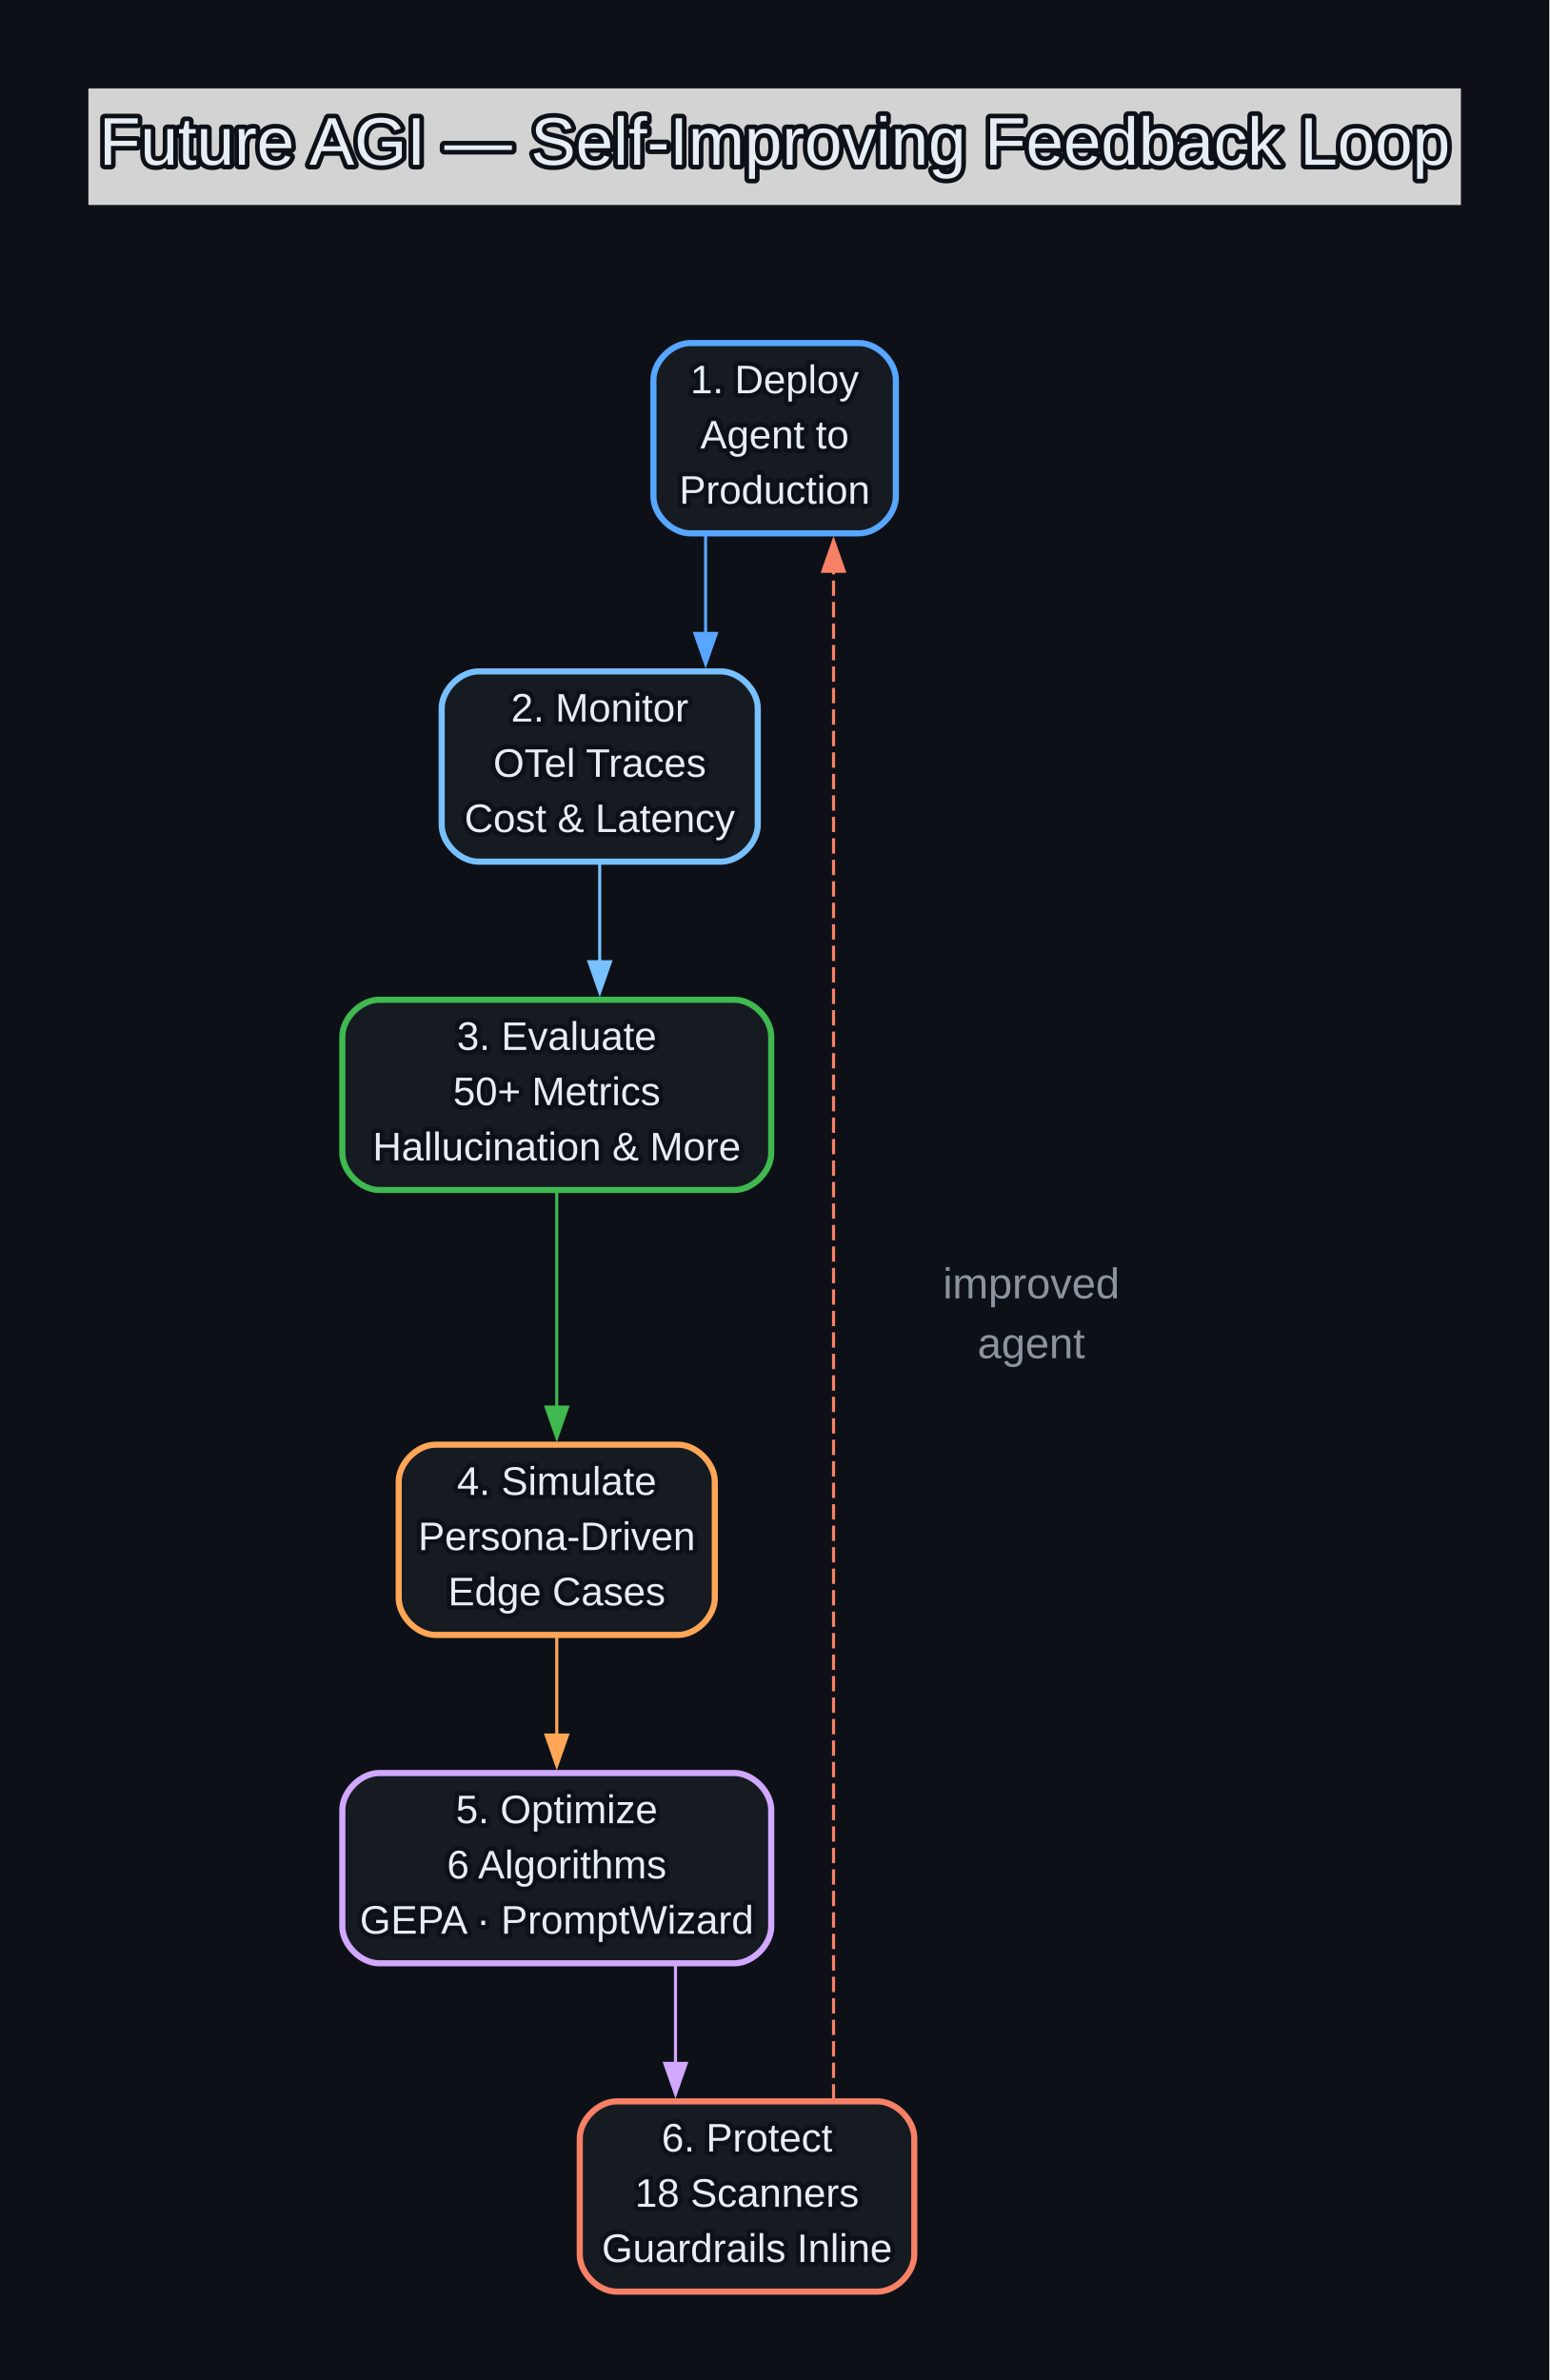
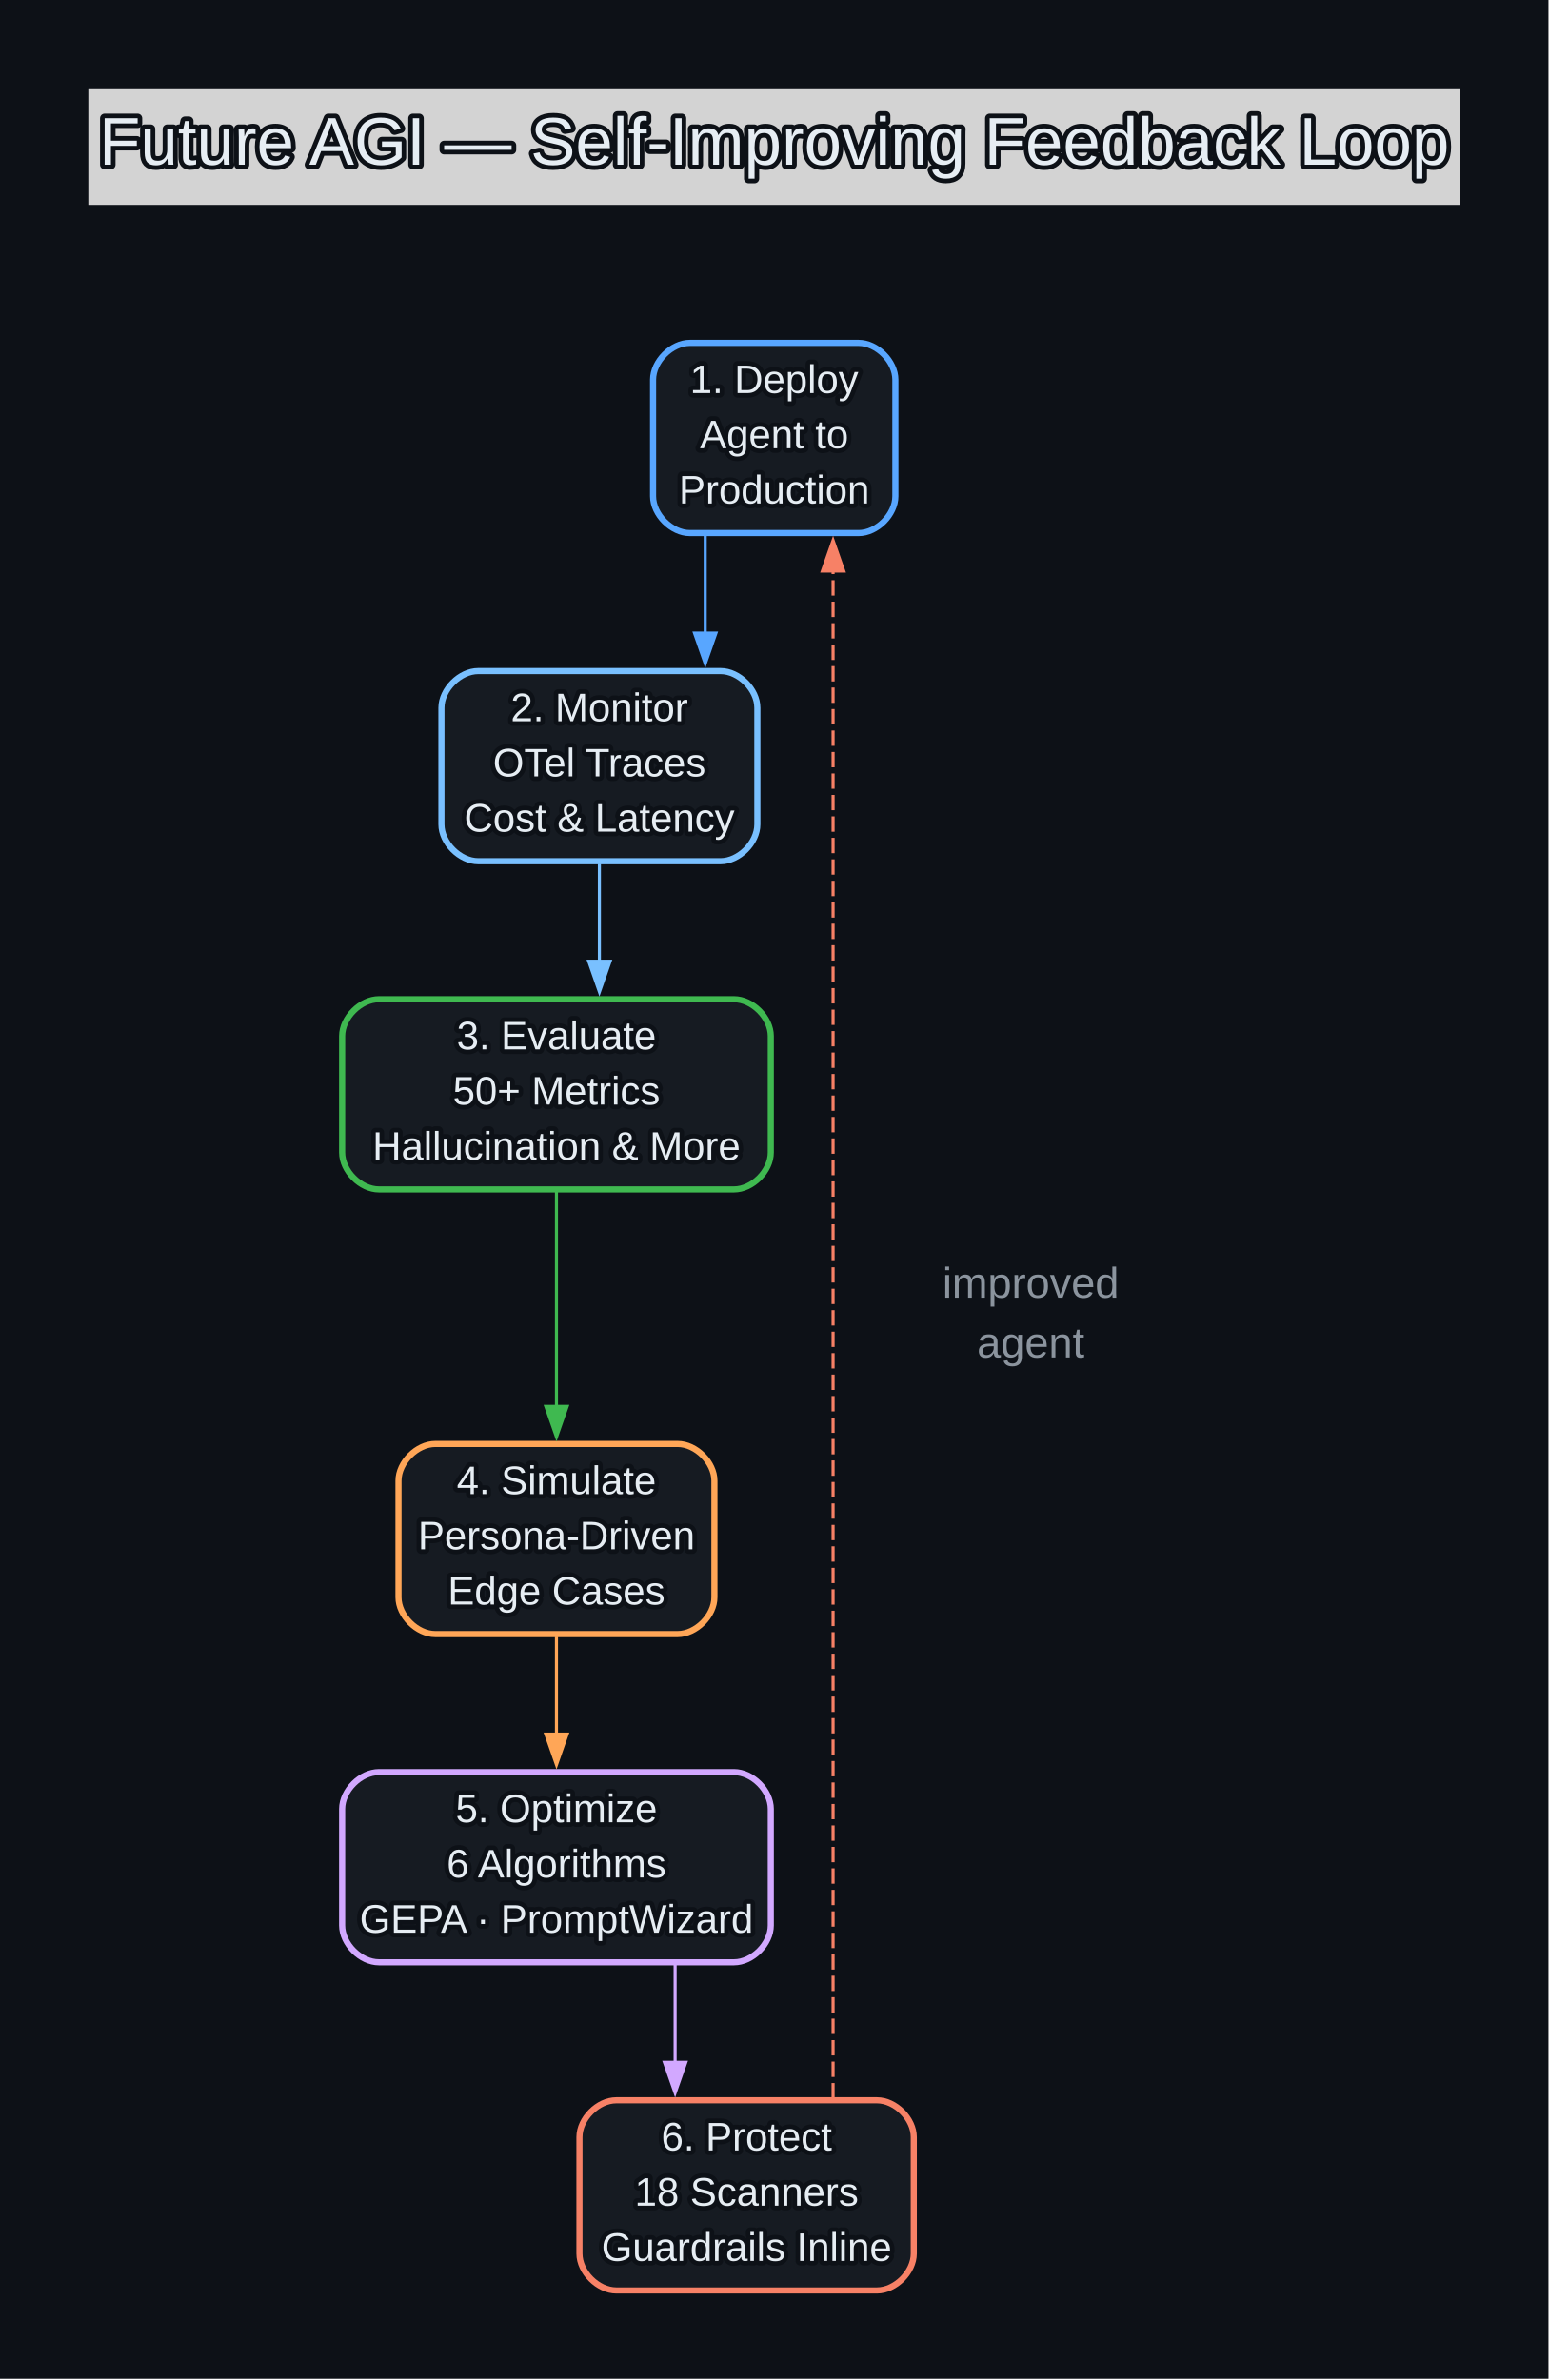
- <svg>
+ <svg xmlns="http://www.w3.org/2000/svg" width="505pt" height="776pt" viewBox="0.00 0.00 505.00 776.00">
  <style>
    text { paint-order: stroke fill; stroke: #0d1117; stroke-width: 3px; stroke-linejoin: round; }
-     </style> width="505pt" height="776pt"
-  viewBox="0.00 0.00 505.00 776.00" xmlns="http://www.w3.org/2000/svg" xmlns:xlink="http://www.w3.org/1999/xlink"&gt;
- <g id="graph0" class="graph" transform="scale(1 1) rotate(0) translate(28.8 746.8)">
+ </style>
+   <g id="graph0" class="graph" transform="scale(1 1) rotate(0) translate(28.8 746.8)">
    <polygon fill="#0d1117" stroke="none" points="-28.8,28.8 -28.8,-746.8 476.05,-746.8 476.05,28.8 -28.8,28.8" />
    <g id="node1" class="node">
      <polygon fill="lightgrey" stroke="none" points="447.25,-718 0,-718 0,-680 447.25,-680 447.25,-718" />
      <text xml:space="preserve" text-anchor="middle" x="223.62" y="-693.1" font-family="Segoe UI Bold, Arial, sans-serif" font-size="22.00" fill="#e6edf3">Future AGI — Self-Improving Feedback Loop</text>
    </g>
    <g id="node2" class="node">
      <path fill="#161b22" stroke="#58a6ff" stroke-width="2" d="M251.12,-635C251.12,-635 196.12,-635 196.12,-635 190.12,-635 184.12,-629 184.12,-623 184.12,-623 184.12,-585 184.12,-585 184.12,-579 190.12,-573 196.12,-573 196.12,-573 251.12,-573 251.12,-573 257.12,-573 263.12,-579 263.12,-585 263.12,-585 263.12,-623 263.12,-623 263.12,-629 257.12,-635 251.12,-635" />
      <text xml:space="preserve" text-anchor="middle" x="223.62" y="-618.65" font-family="Segoe UI, Arial, sans-serif" font-size="13.00" fill="#e6edf3">1. Deploy</text>
      <text xml:space="preserve" text-anchor="middle" x="223.62" y="-600.65" font-family="Segoe UI, Arial, sans-serif" font-size="13.00" fill="#e6edf3">Agent to</text>
      <text xml:space="preserve" text-anchor="middle" x="223.62" y="-582.65" font-family="Segoe UI, Arial, sans-serif" font-size="13.00" fill="#e6edf3">Production</text>
    </g>
    <g id="node3" class="node">
      <path fill="#161b22" stroke="#79c0ff" stroke-width="2" d="M206.12,-528C206.12,-528 127.12,-528 127.12,-528 121.12,-528 115.12,-522 115.12,-516 115.12,-516 115.12,-478 115.12,-478 115.12,-472 121.12,-466 127.12,-466 127.12,-466 206.12,-466 206.12,-466 212.12,-466 218.12,-472 218.12,-478 218.12,-478 218.12,-516 218.12,-516 218.12,-522 212.12,-528 206.12,-528" />
      <text xml:space="preserve" text-anchor="middle" x="166.62" y="-511.65" font-family="Segoe UI, Arial, sans-serif" font-size="13.00" fill="#e6edf3">2. Monitor</text>
      <text xml:space="preserve" text-anchor="middle" x="166.62" y="-493.65" font-family="Segoe UI, Arial, sans-serif" font-size="13.00" fill="#e6edf3">OTel Traces</text>
      <text xml:space="preserve" text-anchor="middle" x="166.62" y="-475.65" font-family="Segoe UI, Arial, sans-serif" font-size="13.00" fill="#e6edf3">Cost &amp; Latency</text>
    </g>
    <g id="edge1" class="edge">
      <path fill="none" stroke="#58a6ff" d="M201.12,-572.19C201.12,-572.19 201.12,-540.39 201.12,-540.39" />
      <polygon fill="#58a6ff" stroke="#58a6ff" points="204.63,-540.39 201.13,-530.39 197.63,-540.39 204.63,-540.39" />
    </g>
    <g id="node4" class="node">
      <path fill="#161b22" stroke="#3fb950" stroke-width="2" d="M210.5,-421C210.5,-421 94.75,-421 94.75,-421 88.75,-421 82.75,-415 82.75,-409 82.75,-409 82.75,-371 82.75,-371 82.75,-365 88.75,-359 94.75,-359 94.75,-359 210.5,-359 210.5,-359 216.5,-359 222.5,-365 222.5,-371 222.5,-371 222.5,-409 222.5,-409 222.5,-415 216.5,-421 210.5,-421" />
      <text xml:space="preserve" text-anchor="middle" x="152.62" y="-404.65" font-family="Segoe UI, Arial, sans-serif" font-size="13.00" fill="#e6edf3">3. Evaluate</text>
      <text xml:space="preserve" text-anchor="middle" x="152.62" y="-386.65" font-family="Segoe UI, Arial, sans-serif" font-size="13.00" fill="#e6edf3">50+ Metrics</text>
      <text xml:space="preserve" text-anchor="middle" x="152.62" y="-368.65" font-family="Segoe UI, Arial, sans-serif" font-size="13.00" fill="#e6edf3">Hallucination &amp; More</text>
    </g>
    <g id="edge2" class="edge">
      <path fill="none" stroke="#79c0ff" d="M166.62,-465.19C166.62,-465.19 166.62,-433.39 166.62,-433.39" />
      <polygon fill="#79c0ff" stroke="#79c0ff" points="170.13,-433.39 166.63,-423.39 163.13,-433.39 170.13,-433.39" />
    </g>
    <g id="node5" class="node">
      <path fill="#161b22" stroke="#ffa657" stroke-width="2" d="M192.12,-276C192.12,-276 113.12,-276 113.12,-276 107.12,-276 101.12,-270 101.12,-264 101.12,-264 101.12,-226 101.12,-226 101.12,-220 107.12,-214 113.12,-214 113.12,-214 192.12,-214 192.12,-214 198.12,-214 204.12,-220 204.12,-226 204.12,-226 204.12,-264 204.12,-264 204.12,-270 198.12,-276 192.12,-276" />
      <text xml:space="preserve" text-anchor="middle" x="152.62" y="-259.65" font-family="Segoe UI, Arial, sans-serif" font-size="13.00" fill="#e6edf3">4. Simulate</text>
      <text xml:space="preserve" text-anchor="middle" x="152.62" y="-241.65" font-family="Segoe UI, Arial, sans-serif" font-size="13.00" fill="#e6edf3">Persona-Driven</text>
      <text xml:space="preserve" text-anchor="middle" x="152.62" y="-223.65" font-family="Segoe UI, Arial, sans-serif" font-size="13.00" fill="#e6edf3">Edge Cases</text>
    </g>
    <g id="edge3" class="edge">
      <path fill="none" stroke="#3fb950" d="M152.62,-358.18C152.62,-358.18 152.62,-288.26 152.62,-288.26" />
      <polygon fill="#3fb950" stroke="#3fb950" points="156.13,-288.26 152.63,-278.26 149.13,-288.26 156.13,-288.26" />
    </g>
    <g id="node6" class="node">
      <path fill="#161b22" stroke="#d2a8ff" stroke-width="2" d="M210.5,-169C210.5,-169 94.75,-169 94.75,-169 88.75,-169 82.75,-163 82.75,-157 82.75,-157 82.75,-119 82.75,-119 82.75,-113 88.75,-107 94.75,-107 94.75,-107 210.5,-107 210.5,-107 216.5,-107 222.5,-113 222.5,-119 222.5,-119 222.5,-157 222.5,-157 222.5,-163 216.5,-169 210.5,-169" />
      <text xml:space="preserve" text-anchor="middle" x="152.62" y="-152.65" font-family="Segoe UI, Arial, sans-serif" font-size="13.00" fill="#e6edf3">5. Optimize</text>
      <text xml:space="preserve" text-anchor="middle" x="152.62" y="-134.65" font-family="Segoe UI, Arial, sans-serif" font-size="13.00" fill="#e6edf3">6 Algorithms</text>
      <text xml:space="preserve" text-anchor="middle" x="152.62" y="-116.65" font-family="Segoe UI, Arial, sans-serif" font-size="13.00" fill="#e6edf3">GEPA · PromptWizard</text>
    </g>
    <g id="edge4" class="edge">
      <path fill="none" stroke="#ffa657" d="M152.62,-213.19C152.62,-213.19 152.62,-181.39 152.62,-181.39" />
      <polygon fill="#ffa657" stroke="#ffa657" points="156.13,-181.39 152.63,-171.39 149.13,-181.39 156.13,-181.39" />
    </g>
    <g id="node7" class="node">
      <path fill="#161b22" stroke="#f78166" stroke-width="2" d="M257.12,-62C257.12,-62 172.12,-62 172.12,-62 166.12,-62 160.12,-56 160.12,-50 160.12,-50 160.12,-12 160.12,-12 160.12,-6 166.12,0 172.12,0 172.12,0 257.12,0 257.12,0 263.12,0 269.12,-6 269.12,-12 269.12,-12 269.12,-50 269.12,-50 269.12,-56 263.12,-62 257.12,-62" />
      <text xml:space="preserve" text-anchor="middle" x="214.62" y="-45.65" font-family="Segoe UI, Arial, sans-serif" font-size="13.00" fill="#e6edf3">6. Protect</text>
      <text xml:space="preserve" text-anchor="middle" x="214.62" y="-27.65" font-family="Segoe UI, Arial, sans-serif" font-size="13.00" fill="#e6edf3">18 Scanners</text>
      <text xml:space="preserve" text-anchor="middle" x="214.62" y="-9.65" font-family="Segoe UI, Arial, sans-serif" font-size="13.00" fill="#e6edf3">Guardrails Inline</text>
    </g>
    <g id="edge5" class="edge">
      <path fill="none" stroke="#d2a8ff" d="M191.31,-106.19C191.31,-106.19 191.31,-74.39 191.31,-74.39" />
      <polygon fill="#d2a8ff" stroke="#d2a8ff" points="194.81,-74.39 191.31,-64.39 187.81,-74.39 194.81,-74.39" />
    </g>
    <g id="edge6" class="edge">
      <path fill="none" stroke="#f78166" stroke-dasharray="5,2" d="M242.81,-62.62C242.81,-62.62 242.81,-560.61 242.81,-560.61" />
      <polygon fill="#f78166" stroke="#f78166" points="239.31,-560.61 242.81,-570.61 246.31,-560.61 239.31,-560.61" />
      <text xml:space="preserve" text-anchor="middle" x="307.25" y="-323.7" font-family="Segoe UI, Arial, sans-serif" font-size="14.00" fill="#8b949e">improved</text>
      <text xml:space="preserve" text-anchor="middle" x="307.25" y="-304.2" font-family="Segoe UI, Arial, sans-serif" font-size="14.00" fill="#8b949e">agent</text>
    </g>
  </g>
</svg>
